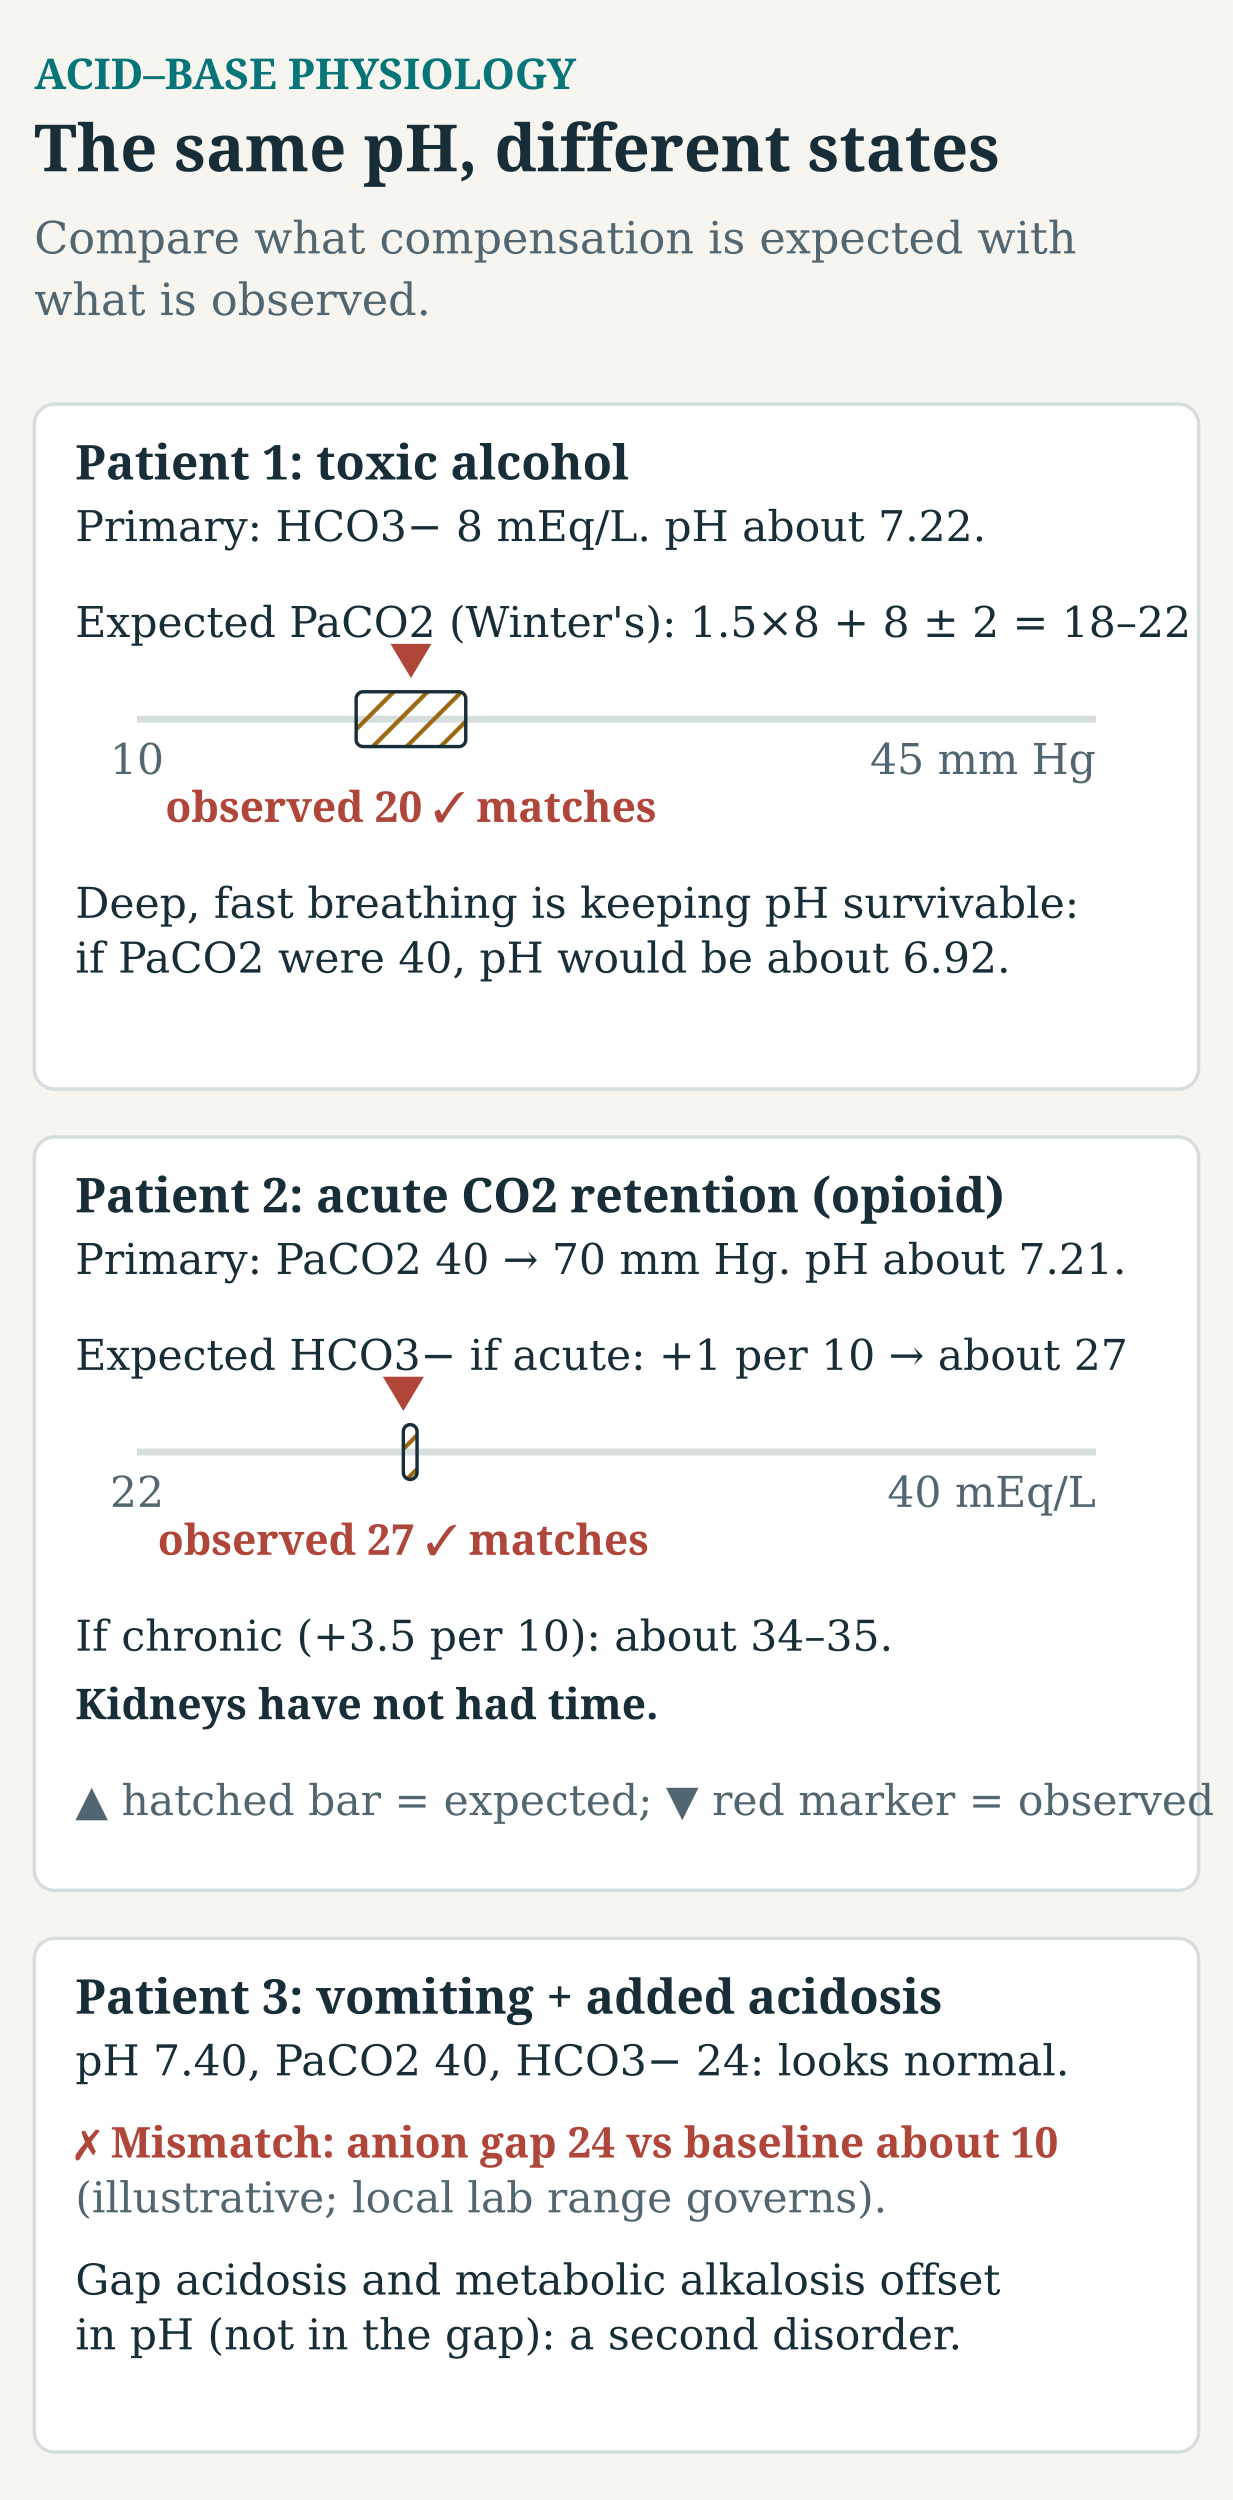
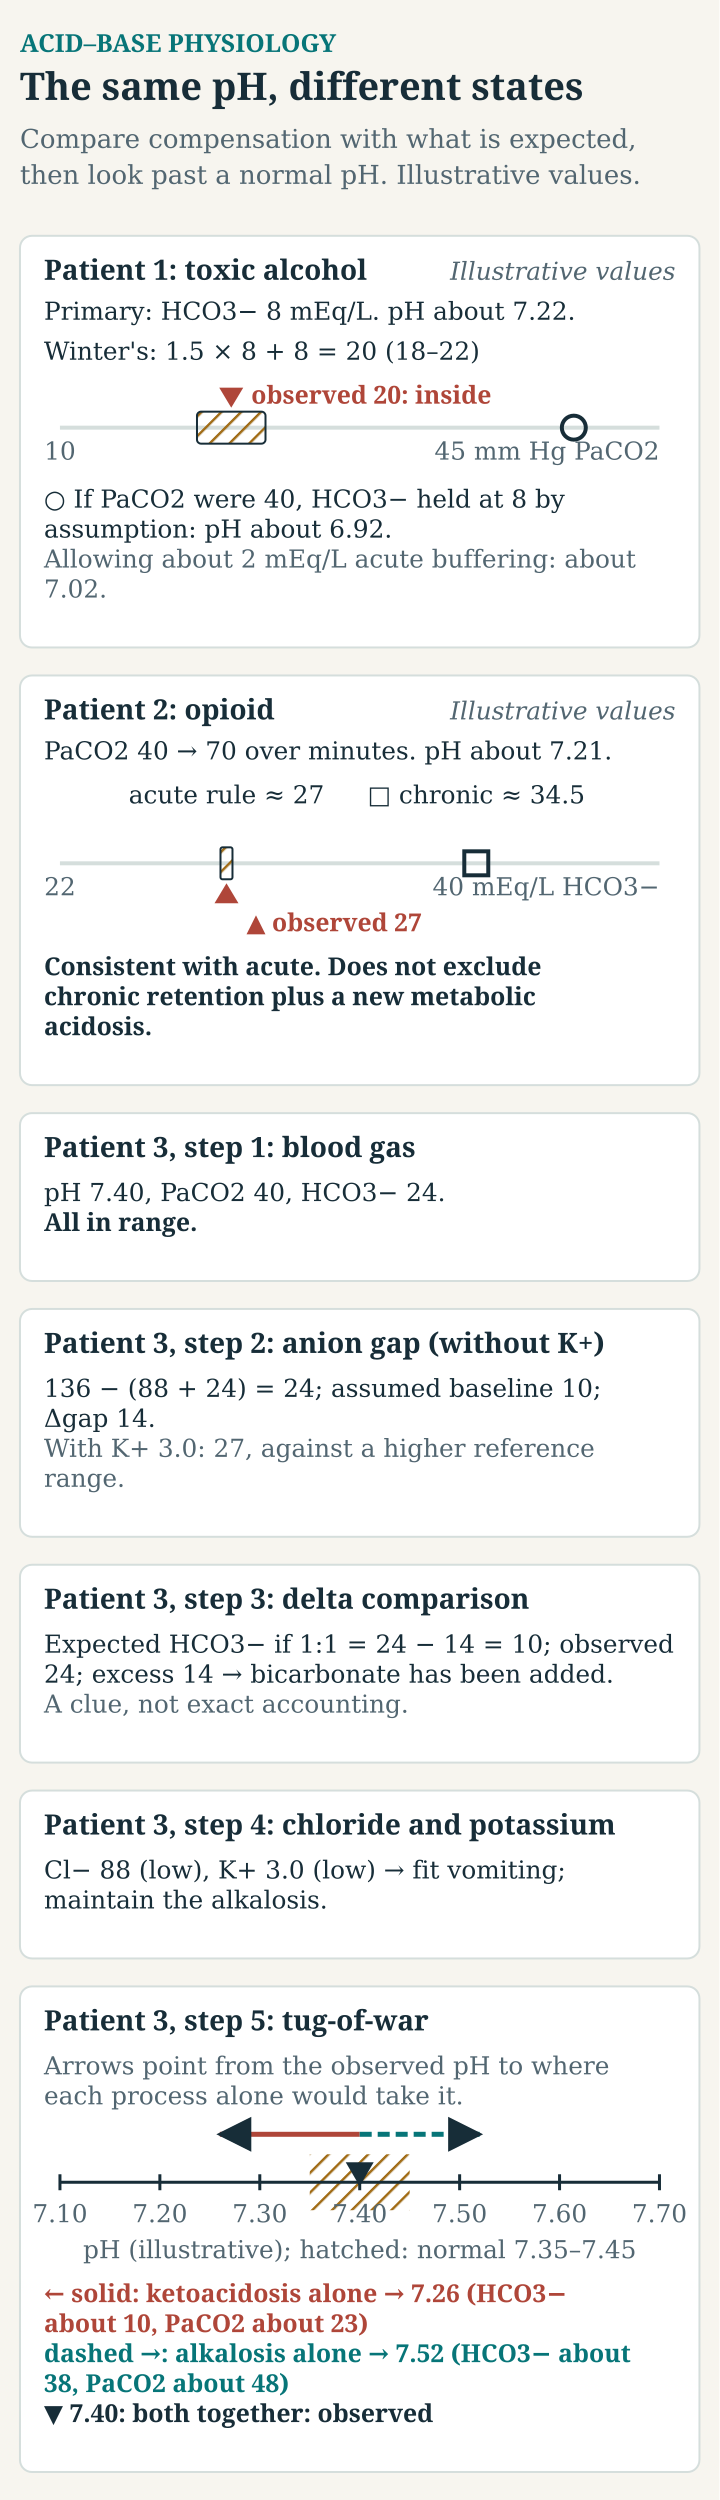
- <svg xmlns="http://www.w3.org/2000/svg" class="diagram-screen" viewBox="0 0 360 730" role="img" aria-labelledby="fig-r8-02-expected-vs-observed-screen-title" aria-describedby="fig-r8-02-expected-vs-observed-screen-desc">
+ <svg xmlns="http://www.w3.org/2000/svg" class="diagram-screen" viewBox="0 0 360 1251" role="img" aria-labelledby="fig-r8-02-expected-vs-observed-screen-title" aria-describedby="fig-r8-02-expected-vs-observed-screen-desc">
  <style>text{font-family:Literata,'DejaVu Serif',Georgia,serif}text[font-weight='700']{font-family:Fraunces,Literata,Georgia,serif}.t-ink{fill:var(--fig-ink,#172d38)}.s-ink{stroke:var(--fig-ink,#172d38);fill:none}.f-ink{fill:var(--fig-ink,#172d38)}.t-muted{fill:var(--fig-muted,#526671)}.s-muted{stroke:var(--fig-muted,#526671);fill:none}.f-muted{fill:var(--fig-muted,#526671)}.t-teal{fill:var(--fig-teal,#077578)}.s-teal{stroke:var(--fig-teal,#077578);fill:none}.f-teal{fill:var(--fig-teal,#077578)}.t-red{fill:var(--fig-red,#af4639)}.s-red{stroke:var(--fig-red,#af4639);fill:none}.f-red{fill:var(--fig-red,#af4639)}.t-gold{fill:var(--fig-gold,#996613)}.s-gold{stroke:var(--fig-gold,#996613);fill:none}.f-gold{fill:var(--fig-gold,#996613)}.t-rule{fill:var(--fig-rule,#d5dedc)}.s-rule{stroke:var(--fig-rule,#d5dedc);fill:none}.f-rule{fill:var(--fig-rule,#d5dedc)}.bg{fill:var(--fig-canvas,#f7f5ef)}.pn{fill:var(--fig-panel,#ffffff);stroke:var(--fig-rule,#d5dedc)}.hatch{fill:url(#fig-r8-02-expected-vs-observed-screen-h)}</style>
  <defs>
    <marker id="fig-r8-02-expected-vs-observed-screen-ar" viewBox="0 0 10 10" refX="9" refY="5" markerWidth="7" markerHeight="7" orient="auto-start-reverse">
      <path d="M0,0L10,5L0,10z" class="f-ink" />
    </marker>
    <pattern id="fig-r8-02-expected-vs-observed-screen-h" width="7" height="7" patternUnits="userSpaceOnUse" patternTransform="rotate(45)">
      <line x1="0" y1="0" x2="0" y2="7" class="s-gold" stroke-width="2.5" />
    </pattern>
  </defs>
-   <rect class="bg" width="360" height="730" />
+   <rect class="bg" width="360" height="1251" />
  <g transform="translate(10,10)">
    <text x="0" y="16" font-size="12.4" text-anchor="start" font-weight="700" class="t-teal">ACID–BASE PHYSIOLOGY</text>
    <text x="0" y="40" font-size="19" text-anchor="start" font-weight="700" class="t-ink">The same pH, different states</text>
-     <text x="0" y="64" font-size="13" text-anchor="start" font-weight="400" class="t-muted">Compare what compensation is expected with</text>
-     <text x="0" y="82" font-size="13" text-anchor="start" font-weight="400" class="t-muted">what is observed.</text>
+     <text x="0" y="64" font-size="13" text-anchor="start" font-weight="400" class="t-muted">Compare compensation with what is expected,</text>
+     <text x="0" y="82" font-size="13" text-anchor="start" font-weight="400" class="t-muted">then look past a normal pH. Illustrative values.</text>
  </g>
  <g transform="translate(10,118)">
-     <rect x="0" y="0" width="340" height="200" rx="6" class="pn" />
+     <rect x="0" y="0" width="340" height="206" rx="6" class="pn" />
    <text x="12" y="22" font-size="14" text-anchor="start" font-weight="700" class="t-ink">Patient 1: toxic alcohol</text>
-     <text x="12" y="40" font-size="12.4" text-anchor="start" font-weight="400" class="t-ink">Primary: HCO3− 8 mEq/L. pH about 7.22.</text>
-     <line x1="30" y1="92" x2="310" y2="92" class="s-rule" stroke-width="2" />
-     <text x="30" y="108" font-size="12.4" text-anchor="middle" font-weight="400" class="t-muted">10</text>
-     <text x="310" y="108" font-size="12.4" text-anchor="end" font-weight="400" class="t-muted">45 mm Hg</text>
-     <rect x="94.0" y="84" width="32.0" height="16" rx="2" class="hatch" />
-     <rect x="94.0" y="84" width="32.0" height="16" rx="2" class="s-ink" />
-     <path d="M110.0,80 l-6,-10 h12 z" class="f-red" />
-     <text x="12" y="68" font-size="12.4" text-anchor="start" font-weight="400" class="t-ink">Expected PaCO2 (Winter's): 1.5×8 + 8 ± 2 = 18–22</text>
-     <text x="110.0" y="122" font-size="12.4" text-anchor="middle" font-weight="700" class="t-red">observed 20 ✓ matches</text>
-     <text x="12" y="150" font-size="12.4" text-anchor="start" font-weight="400" class="t-ink">Deep, fast breathing is keeping pH survivable:</text>
-     <text x="12" y="166" font-size="12.4" text-anchor="start" font-weight="400" class="t-ink">if PaCO2 were 40, pH would be about 6.92.</text>
+     <text x="328" y="22" font-size="12.4" text-anchor="end" font-weight="400" font-style="italic" class="t-muted">Illustrative values</text>
+     <text x="12" y="42" font-size="12.4" text-anchor="start" font-weight="400" class="t-ink">Primary: HCO3− 8 mEq/L. pH about 7.22.</text>
+     <text x="12" y="62" font-size="12.4" text-anchor="start" font-weight="400" class="t-ink">Winter's: 1.5 × 8 + 8 = 20 (18–22)</text>
+     <line x1="20" y1="96" x2="320" y2="96" class="s-rule" stroke-width="2" />
+     <text x="20" y="112" font-size="12.4" text-anchor="middle" font-weight="400" class="t-muted">10</text>
+     <text x="320" y="112" font-size="12.4" text-anchor="end" font-weight="400" class="t-muted">45 mm Hg PaCO2</text>
+     <rect x="88.571" y="88" width="34.286" height="16" rx="2" class="hatch" />
+     <rect x="88.571" y="88" width="34.286" height="16" rx="2" class="s-ink" />
+     <path d="M105.714,86 l-6,-10 h12 z" class="f-red" />
+     <text x="115.714" y="84" font-size="12.4" text-anchor="start" font-weight="700" class="t-red">observed 20: inside</text>
+     <circle cx="277.143" cy="96" r="6" class="s-ink" stroke-width="2" />
+     <text x="12" y="136" font-size="12.4" text-anchor="start" font-weight="400" class="t-ink">○ If PaCO2 were 40, HCO3− held at 8 by</text>
+     <text x="12" y="151" font-size="12.4" text-anchor="start" font-weight="400" class="t-ink">assumption: pH about 6.92.</text>
+     <text x="12" y="166" font-size="12.4" text-anchor="start" font-weight="400" class="t-muted">Allowing about 2 mEq/L acute buffering: about</text>
+     <text x="12" y="181" font-size="12.4" text-anchor="start" font-weight="400" class="t-muted">7.02.</text>
  </g>
-   <g transform="translate(10,332)">
-     <rect x="0" y="0" width="340" height="220" rx="6" class="pn" />
-     <text x="12" y="22" font-size="14" text-anchor="start" font-weight="700" class="t-ink">Patient 2: acute CO2 retention (opioid)</text>
-     <text x="12" y="40" font-size="12.4" text-anchor="start" font-weight="400" class="t-ink">Primary: PaCO2 40 → 70 mm Hg. pH about 7.21.</text>
-     <line x1="30" y1="92" x2="310" y2="92" class="s-rule" stroke-width="2" />
-     <text x="30" y="108" font-size="12.4" text-anchor="middle" font-weight="400" class="t-muted">22</text>
-     <text x="310" y="108" font-size="12.4" text-anchor="end" font-weight="400" class="t-muted">40 mEq/L</text>
-     <rect x="107.778" y="84" width="4" height="16" rx="2" class="hatch" />
-     <rect x="107.778" y="84" width="4" height="16" rx="2" class="s-ink" />
-     <path d="M107.778,80 l-6,-10 h12 z" class="f-red" />
-     <text x="12" y="68" font-size="12.4" text-anchor="start" font-weight="400" class="t-ink">Expected HCO3− if acute: +1 per 10 → about 27</text>
-     <text x="107.778" y="122" font-size="12.4" text-anchor="middle" font-weight="700" class="t-red">observed 27 ✓ matches</text>
-     <text x="12" y="150" font-size="12.4" text-anchor="start" font-weight="400" class="t-ink">If chronic (+3.5 per 10): about 34–35.</text>
-     <text x="12" y="170" font-size="12.4" text-anchor="start" font-weight="700" class="t-ink">Kidneys have not had time.</text>
-     <text x="12" y="198" font-size="12.4" text-anchor="start" font-weight="400" class="t-muted">▲ hatched bar = expected; ▼ red marker = observed</text>
+   <g transform="translate(10,338)">
+     <rect x="0" y="0" width="340" height="205" rx="6" class="pn" />
+     <text x="12" y="22" font-size="14" text-anchor="start" font-weight="700" class="t-ink">Patient 2: opioid</text>
+     <text x="328" y="22" font-size="12.4" text-anchor="end" font-weight="400" font-style="italic" class="t-muted">Illustrative values</text>
+     <text x="12" y="42" font-size="12.4" text-anchor="start" font-weight="400" class="t-ink">PaCO2 40 → 70 over minutes. pH about 7.21.</text>
+     <line x1="20" y1="94" x2="320" y2="94" class="s-rule" stroke-width="2" />
+     <text x="20" y="110" font-size="12.4" text-anchor="middle" font-weight="400" class="t-muted">22</text>
+     <text x="320" y="110" font-size="12.4" text-anchor="end" font-weight="400" class="t-muted">40 mEq/L HCO3−</text>
+     <rect x="100.333" y="86" width="6" height="16" rx="1" class="hatch" />
+     <rect x="100.333" y="86" width="6" height="16" rx="1" class="s-ink" />
+     <text x="103.333" y="64" font-size="12.4" text-anchor="middle" font-weight="400" class="t-ink">acute rule ≈ 27</text>
+     <rect x="222.333" y="88" width="12" height="12" class="s-ink" stroke-width="2" />
+     <text x="228.333" y="64" font-size="12.4" text-anchor="middle" font-weight="400" class="t-ink">□ chronic ≈ 34.5</text>
+     <path d="M103.333,104 l-6,10 h12 z" class="f-red" />
+     <text x="113.333" y="128" font-size="12.4" text-anchor="start" font-weight="700" class="t-red">▲ observed 27</text>
+     <text x="12" y="150" font-size="12.4" text-anchor="start" font-weight="700" class="t-ink">Consistent with acute. Does not exclude</text>
+     <text x="12" y="165" font-size="12.4" text-anchor="start" font-weight="700" class="t-ink">chronic retention plus a new metabolic</text>
+     <text x="12" y="180" font-size="12.4" text-anchor="start" font-weight="700" class="t-ink">acidosis.</text>
  </g>
-   <g transform="translate(10,566)">
-     <rect x="0" y="0" width="340" height="150" rx="6" class="pn" />
-     <text x="12" y="22" font-size="14" text-anchor="start" font-weight="700" class="t-ink">Patient 3: vomiting + added acidosis</text>
-     <text x="12" y="40" font-size="12.4" text-anchor="start" font-weight="400" class="t-ink">pH 7.40, PaCO2 40, HCO3− 24: looks normal.</text>
-     <text x="12" y="64" font-size="12.4" text-anchor="start" font-weight="700" class="t-red">✗ Mismatch: anion gap 24 vs baseline about 10</text>
-     <text x="12" y="80" font-size="12.4" text-anchor="start" font-weight="400" class="t-muted">(illustrative; local lab range governs).</text>
-     <text x="12" y="104" font-size="12.4" text-anchor="start" font-weight="400" class="t-ink">Gap acidosis and metabolic alkalosis offset</text>
-     <text x="12" y="120" font-size="12.4" text-anchor="start" font-weight="400" class="t-ink">in pH (not in the gap): a second disorder.</text>
+   <g transform="translate(10,557)">
+     <rect x="0" y="0" width="340" height="84" rx="6" class="pn" />
+     <text x="12" y="22" font-size="14" text-anchor="start" font-weight="700" class="t-ink">Patient 3, step 1: blood gas</text>
+     <text x="12" y="44" font-size="12.4" text-anchor="start" font-weight="400" class="t-ink">pH 7.40, PaCO2 40, HCO3− 24.</text>
+     <text x="12" y="59" font-size="12.4" text-anchor="start" font-weight="700" class="t-ink">All in range.</text>
+   </g>
+   <g transform="translate(10,655)">
+     <rect x="0" y="0" width="340" height="114" rx="6" class="pn" />
+     <text x="12" y="22" font-size="14" text-anchor="start" font-weight="700" class="t-ink">Patient 3, step 2: anion gap (without K+)</text>
+     <text x="12" y="44" font-size="12.4" text-anchor="start" font-weight="400" class="t-ink">136 − (88 + 24) = 24; assumed baseline 10;</text>
+     <text x="12" y="59" font-size="12.4" text-anchor="start" font-weight="400" class="t-ink">Δgap 14.</text>
+     <text x="12" y="74" font-size="12.4" text-anchor="start" font-weight="400" class="t-muted">With K+ 3.0: 27, against a higher reference</text>
+     <text x="12" y="89" font-size="12.4" text-anchor="start" font-weight="400" class="t-muted">range.</text>
+   </g>
+   <g transform="translate(10,783)">
+     <rect x="0" y="0" width="340" height="99" rx="6" class="pn" />
+     <text x="12" y="22" font-size="14" text-anchor="start" font-weight="700" class="t-ink">Patient 3, step 3: delta comparison</text>
+     <text x="12" y="44" font-size="12.4" text-anchor="start" font-weight="400" class="t-ink">Expected HCO3− if 1:1 = 24 − 14 = 10; observed</text>
+     <text x="12" y="59" font-size="12.4" text-anchor="start" font-weight="400" class="t-ink">24; excess 14 → bicarbonate has been added.</text>
+     <text x="12" y="74" font-size="12.4" text-anchor="start" font-weight="400" class="t-muted">A clue, not exact accounting.</text>
+   </g>
+   <g transform="translate(10,896)">
+     <rect x="0" y="0" width="340" height="84" rx="6" class="pn" />
+     <text x="12" y="22" font-size="14" text-anchor="start" font-weight="700" class="t-ink">Patient 3, step 4: chloride and potassium</text>
+     <text x="12" y="44" font-size="12.4" text-anchor="start" font-weight="400" class="t-ink">Cl− 88 (low), K+ 3.0 (low) → fit vomiting;</text>
+     <text x="12" y="59" font-size="12.4" text-anchor="start" font-weight="400" class="t-ink">maintain the alkalosis.</text>
+   </g>
+   <g transform="translate(10,994)">
+     <rect x="0" y="0" width="340" height="243" rx="6" class="pn" />
+     <text x="12" y="22" font-size="14" text-anchor="start" font-weight="700" class="t-ink">Patient 3, step 5: tug-of-war</text>
+     <text x="12" y="44" font-size="12.4" text-anchor="start" font-weight="400" class="t-muted">Arrows point from the observed pH to where</text>
+     <text x="12" y="59" font-size="12.4" text-anchor="start" font-weight="400" class="t-muted">each process alone would take it.</text>
+     <rect x="145.0" y="84" width="50" height="28" rx="0" class="hatch" />
+     <line x1="20" y1="98" x2="320" y2="98" class="s-ink" stroke-width="1.5" />
+     <line x1="20.0" y1="94" x2="20.0" y2="102" class="s-ink" stroke-width="1.5" />
+     <text x="20.0" y="118" font-size="12.4" text-anchor="middle" font-weight="400" class="t-muted">7.10</text>
+     <line x1="70" y1="94" x2="70" y2="102" class="s-ink" stroke-width="1.5" />
+     <text x="70" y="118" font-size="12.4" text-anchor="middle" font-weight="400" class="t-muted">7.20</text>
+     <line x1="120" y1="94" x2="120" y2="102" class="s-ink" stroke-width="1.5" />
+     <text x="120" y="118" font-size="12.4" text-anchor="middle" font-weight="400" class="t-muted">7.30</text>
+     <line x1="170" y1="94" x2="170" y2="102" class="s-ink" stroke-width="1.5" />
+     <text x="170" y="118" font-size="12.4" text-anchor="middle" font-weight="400" class="t-muted">7.40</text>
+     <line x1="220" y1="94" x2="220" y2="102" class="s-ink" stroke-width="1.5" />
+     <text x="220" y="118" font-size="12.4" text-anchor="middle" font-weight="400" class="t-muted">7.50</text>
+     <line x1="270.0" y1="94" x2="270.0" y2="102" class="s-ink" stroke-width="1.5" />
+     <text x="270.0" y="118" font-size="12.4" text-anchor="middle" font-weight="400" class="t-muted">7.60</text>
+     <line x1="320" y1="94" x2="320" y2="102" class="s-ink" stroke-width="1.5" />
+     <text x="320" y="118" font-size="12.4" text-anchor="middle" font-weight="400" class="t-muted">7.70</text>
+     <text x="170" y="136" font-size="12.4" text-anchor="middle" font-weight="400" class="t-muted">pH (illustrative); hatched: normal 7.35–7.45</text>
+     <line x1="170" y1="74" x2="100" y2="74" class="s-red" stroke-width="2.5" marker-end="url(#fig-r8-02-expected-vs-observed-screen-ar)" />
+     <line x1="170" y1="74" x2="230" y2="74" class="s-teal" stroke-width="2.5" stroke-dasharray="6 3" marker-end="url(#fig-r8-02-expected-vs-observed-screen-ar)" />
+     <path d="M170,100 l-7,-12 h14 z" class="f-ink" />
+     <text x="12" y="158" font-size="12.4" text-anchor="start" font-weight="700" class="t-red">← solid: ketoacidosis alone → 7.26 (HCO3−</text>
+     <text x="12" y="173" font-size="12.4" text-anchor="start" font-weight="700" class="t-red">about 10, PaCO2 about 23)</text>
+     <text x="12" y="188" font-size="12.4" text-anchor="start" font-weight="700" class="t-teal">dashed →: alkalosis alone → 7.52 (HCO3− about</text>
+     <text x="12" y="203" font-size="12.4" text-anchor="start" font-weight="700" class="t-teal">38, PaCO2 about 48)</text>
+     <text x="12" y="218" font-size="12.4" text-anchor="start" font-weight="700" class="t-ink">▼ 7.40: both together: observed</text>
  </g>
</svg>
